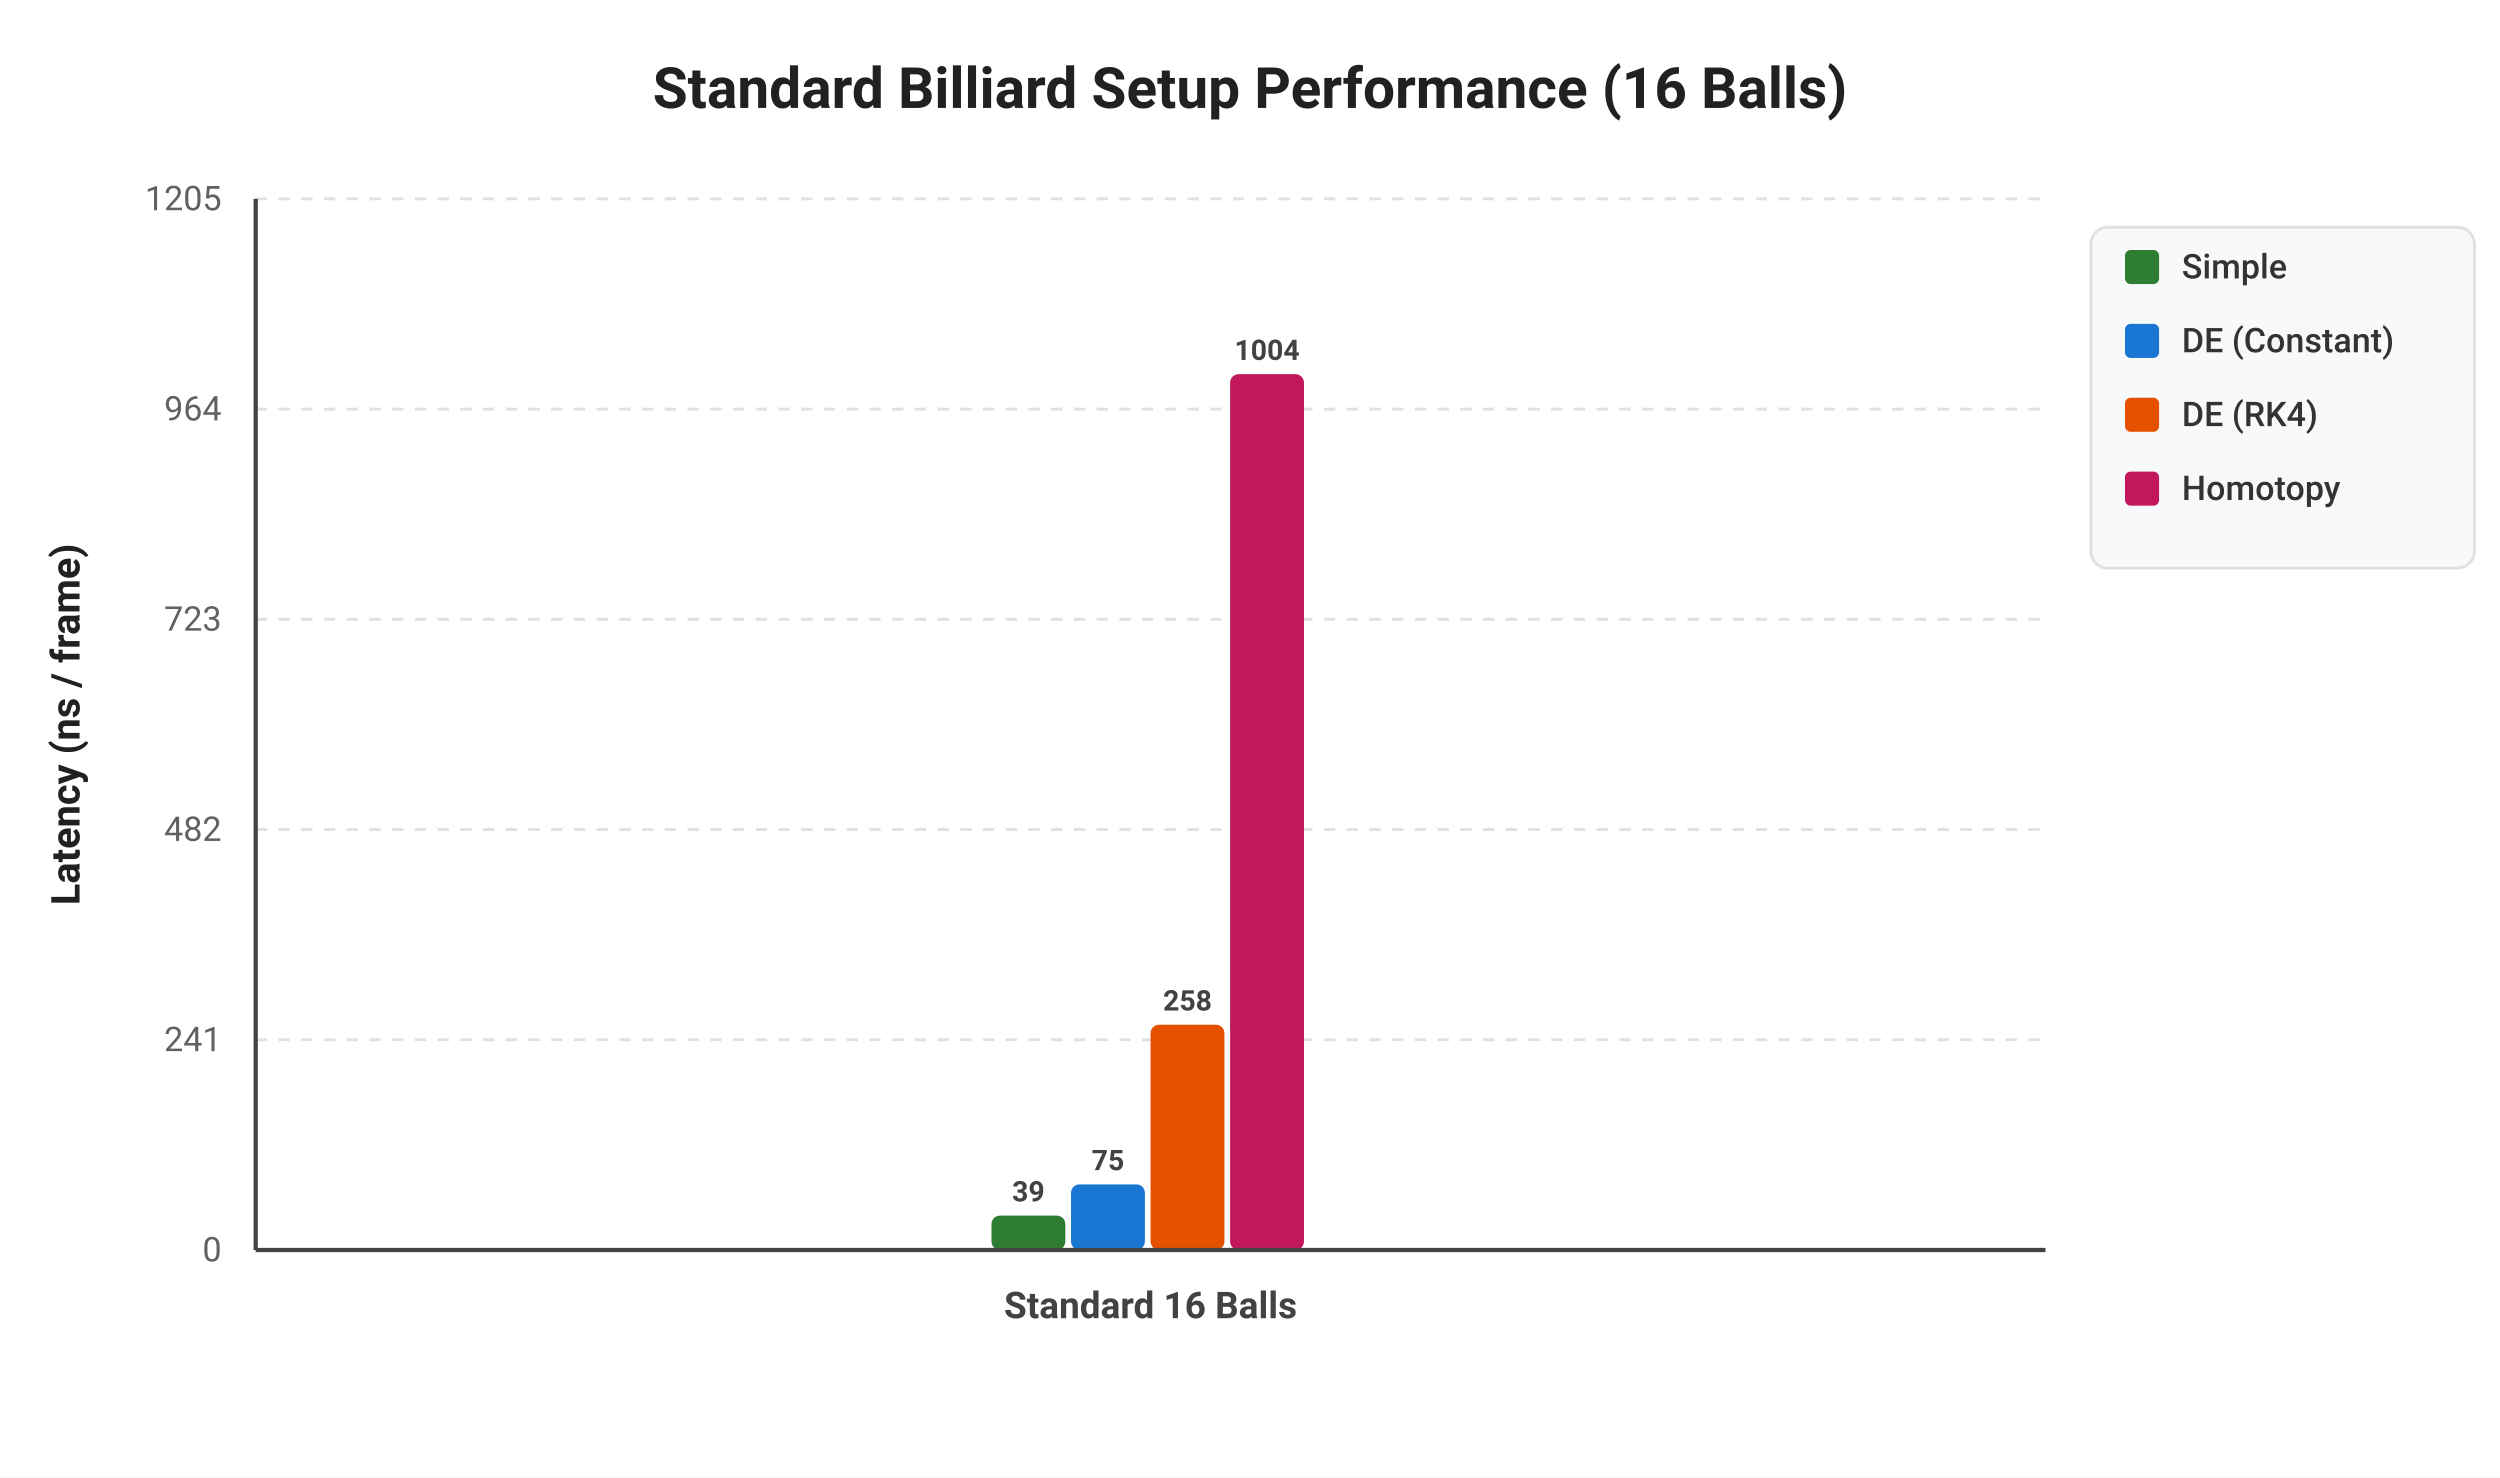
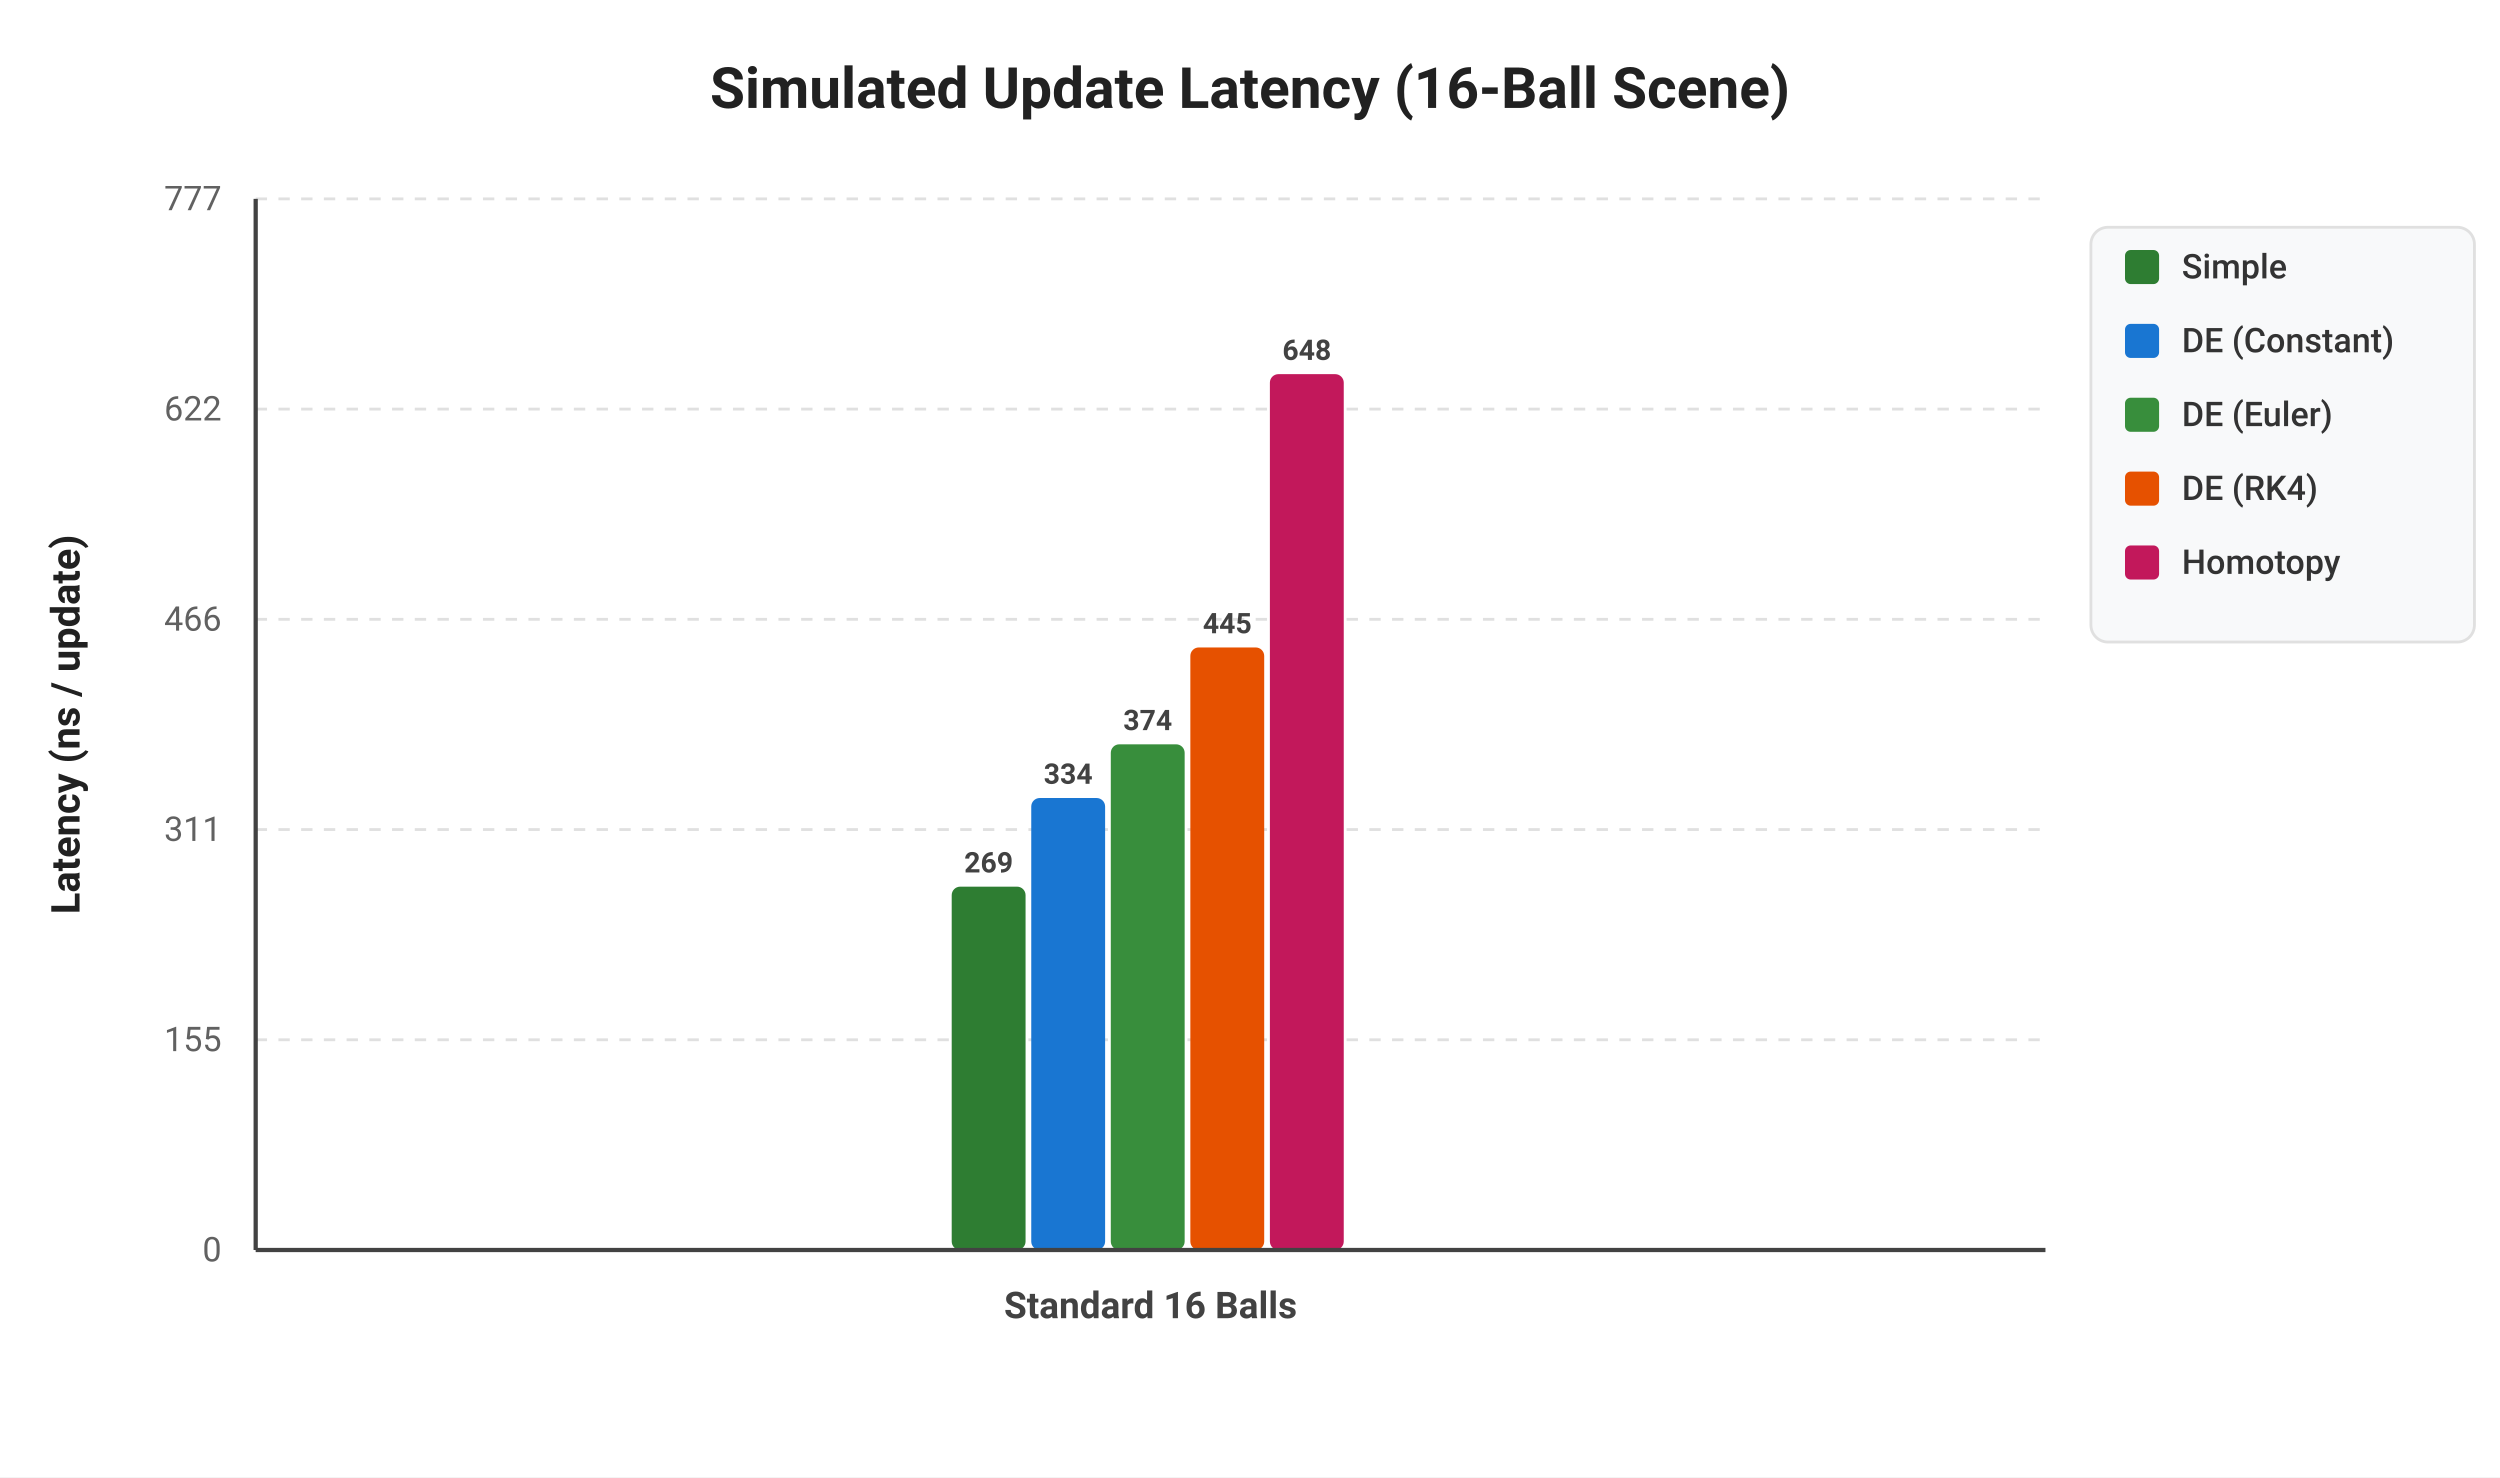
<svg xmlns="http://www.w3.org/2000/svg" width="880" height="520" viewBox="0 0 880 520" font-family="-apple-system, BlinkMacSystemFont, 'Segoe UI', Roboto, Helvetica, Arial, sans-serif">
  <rect width="100%" height="100%" fill="#FFFFFF" />
-   <text x="440.0" y="38" text-anchor="middle" font-size="20" font-weight="bold" fill="#212121">Standard Billiard Setup Performance (16 Balls)</text>
+   <text x="440.0" y="38" text-anchor="middle" font-size="20" font-weight="bold" fill="#212121">Simulated Update Latency (16-Ball Scene)</text>
  <line x1="90" y1="440.0" x2="720" y2="440.0" stroke="#E0E0E0" stroke-width="1" stroke-dasharray="4,4" />
  <text x="78" y="444.0" text-anchor="end" font-size="12" fill="#616161">0</text>
  <line x1="90" y1="366.0" x2="720" y2="366.0" stroke="#E0E0E0" stroke-width="1" stroke-dasharray="4,4" />
-   <text x="78" y="370.0" text-anchor="end" font-size="12" fill="#616161">241</text>
+   <text x="78" y="370.0" text-anchor="end" font-size="12" fill="#616161">155</text>
  <line x1="90" y1="292.0" x2="720" y2="292.0" stroke="#E0E0E0" stroke-width="1" stroke-dasharray="4,4" />
-   <text x="78" y="296.0" text-anchor="end" font-size="12" fill="#616161">482</text>
-   <line x1="90" y1="218.0" x2="720" y2="218.0" stroke="#E0E0E0" stroke-width="1" stroke-dasharray="4,4" />
-   <text x="78" y="222.0" text-anchor="end" font-size="12" fill="#616161">723</text>
+   <text x="78" y="296.0" text-anchor="end" font-size="12" fill="#616161">311</text>
+   <line x1="90" y1="218" x2="720" y2="218" stroke="#E0E0E0" stroke-width="1" stroke-dasharray="4,4" />
+   <text x="78" y="222" text-anchor="end" font-size="12" fill="#616161">466</text>
  <line x1="90" y1="144.0" x2="720" y2="144.0" stroke="#E0E0E0" stroke-width="1" stroke-dasharray="4,4" />
-   <text x="78" y="148.0" text-anchor="end" font-size="12" fill="#616161">964</text>
+   <text x="78" y="148.0" text-anchor="end" font-size="12" fill="#616161">622</text>
  <line x1="90" y1="70.0" x2="720" y2="70.0" stroke="#E0E0E0" stroke-width="1" stroke-dasharray="4,4" />
-   <text x="78" y="74.0" text-anchor="end" font-size="12" fill="#616161">1205</text>
+   <text x="78" y="74.0" text-anchor="end" font-size="12" fill="#616161">777</text>
  <text x="405.0" y="464" text-anchor="middle" font-size="13" font-weight="600" fill="#424242">Standard 16 Balls</text>
-   <rect x="349.0" y="427.9" width="26.0" height="12.1" rx="3" fill="#2E7D32" />
-   <text x="362.0" y="422.9" text-anchor="middle" font-size="10" font-weight="bold" fill="#424242">39</text>
-   <rect x="377.0" y="416.9" width="26.0" height="23.1" rx="3" fill="#1976D2" />
-   <text x="390.0" y="411.9" text-anchor="middle" font-size="10" font-weight="bold" fill="#424242">75</text>
-   <rect x="405.0" y="360.7" width="26.0" height="79.3" rx="3" fill="#E65100" />
-   <text x="418.0" y="355.7" text-anchor="middle" font-size="10" font-weight="bold" fill="#424242">258</text>
-   <rect x="433.0" y="131.7" width="26.0" height="308.3" rx="3" fill="#C2185B" />
-   <text x="446.0" y="126.7" text-anchor="middle" font-size="10" font-weight="bold" fill="#424242">1004</text>
+   <rect x="335.0" y="312.1" width="26.0" height="127.9" rx="3" fill="#2E7D32" />
+   <text x="348.0" y="307.1" text-anchor="middle" font-size="10" font-weight="bold" fill="#424242">269</text>
+   <rect x="363.0" y="280.9" width="26.0" height="159.1" rx="3" fill="#1976D2" />
+   <text x="376.0" y="275.9" text-anchor="middle" font-size="10" font-weight="bold" fill="#424242">334</text>
+   <rect x="391.0" y="262.0" width="26.0" height="178.0" rx="3" fill="#388E3C" />
+   <text x="404.0" y="257.0" text-anchor="middle" font-size="10" font-weight="bold" fill="#424242">374</text>
+   <rect x="419.0" y="227.9" width="26.0" height="212.1" rx="3" fill="#E65100" />
+   <text x="432.0" y="222.9" text-anchor="middle" font-size="10" font-weight="bold" fill="#424242">445</text>
+   <rect x="447.0" y="131.7" width="26.0" height="308.3" rx="3" fill="#C2185B" />
+   <text x="460.0" y="126.7" text-anchor="middle" font-size="10" font-weight="bold" fill="#424242">648</text>
  <line x1="90" y1="70" x2="90" y2="440" stroke="#424242" stroke-width="1.5" />
  <line x1="90" y1="440" x2="720" y2="440" stroke="#424242" stroke-width="1.5" />
-   <text transform="rotate(-90)" x="-255.0" y="28" text-anchor="middle" font-size="14" font-weight="600" fill="#212121">Latency (ns / frame)</text>
-   <rect x="736" y="80" width="135" height="120" rx="6" fill="#F8F9FA" stroke="#E0E0E0" stroke-width="1" />
+   <text transform="rotate(-90)" x="-255.0" y="28" text-anchor="middle" font-size="14" font-weight="600" fill="#212121">Latency (ns / update)</text>
+   <rect x="736" y="80" width="135" height="146" rx="6" fill="#F8F9FA" stroke="#E0E0E0" stroke-width="1" />
  <rect x="748" y="88" width="12" height="12" rx="2" fill="#2E7D32" />
  <text x="768" y="98" font-size="12" font-weight="500" fill="#333333">Simple</text>
  <rect x="748" y="114" width="12" height="12" rx="2" fill="#1976D2" />
  <text x="768" y="124" font-size="12" font-weight="500" fill="#333333">DE (Constant)</text>
-   <rect x="748" y="140" width="12" height="12" rx="2" fill="#E65100" />
-   <text x="768" y="150" font-size="12" font-weight="500" fill="#333333">DE (RK4)</text>
-   <rect x="748" y="166" width="12" height="12" rx="2" fill="#C2185B" />
-   <text x="768" y="176" font-size="12" font-weight="500" fill="#333333">Homotopy</text>
+   <rect x="748" y="140" width="12" height="12" rx="2" fill="#388E3C" />
+   <text x="768" y="150" font-size="12" font-weight="500" fill="#333333">DE (Euler)</text>
+   <rect x="748" y="166" width="12" height="12" rx="2" fill="#E65100" />
+   <text x="768" y="176" font-size="12" font-weight="500" fill="#333333">DE (RK4)</text>
+   <rect x="748" y="192" width="12" height="12" rx="2" fill="#C2185B" />
+   <text x="768" y="202" font-size="12" font-weight="500" fill="#333333">Homotopy</text>
</svg>
